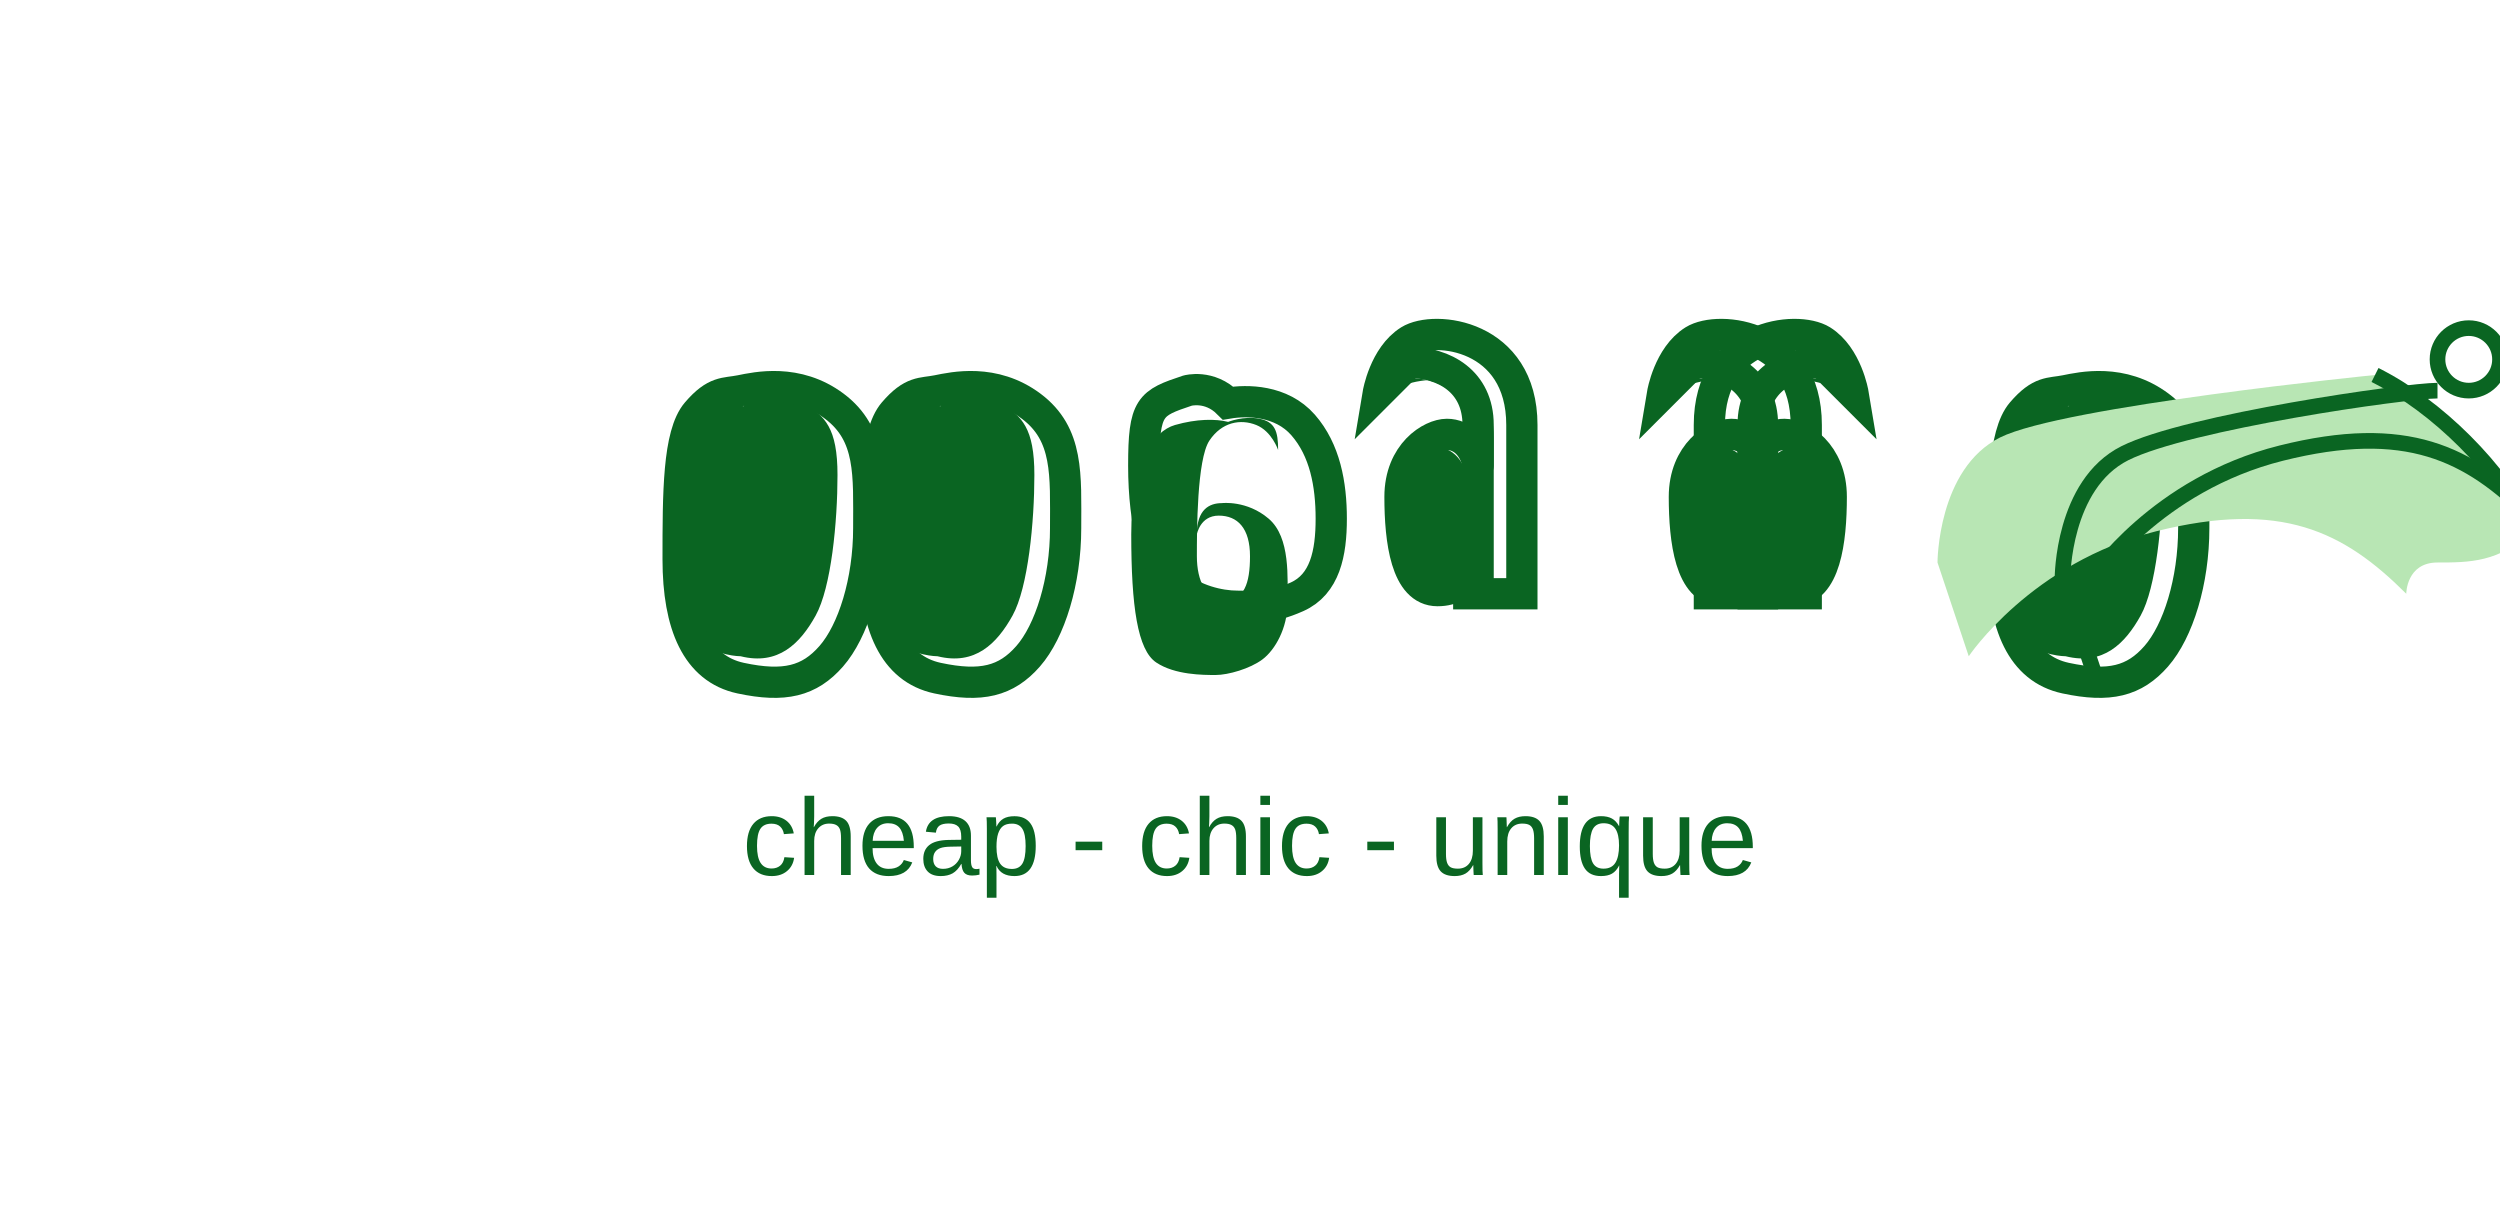
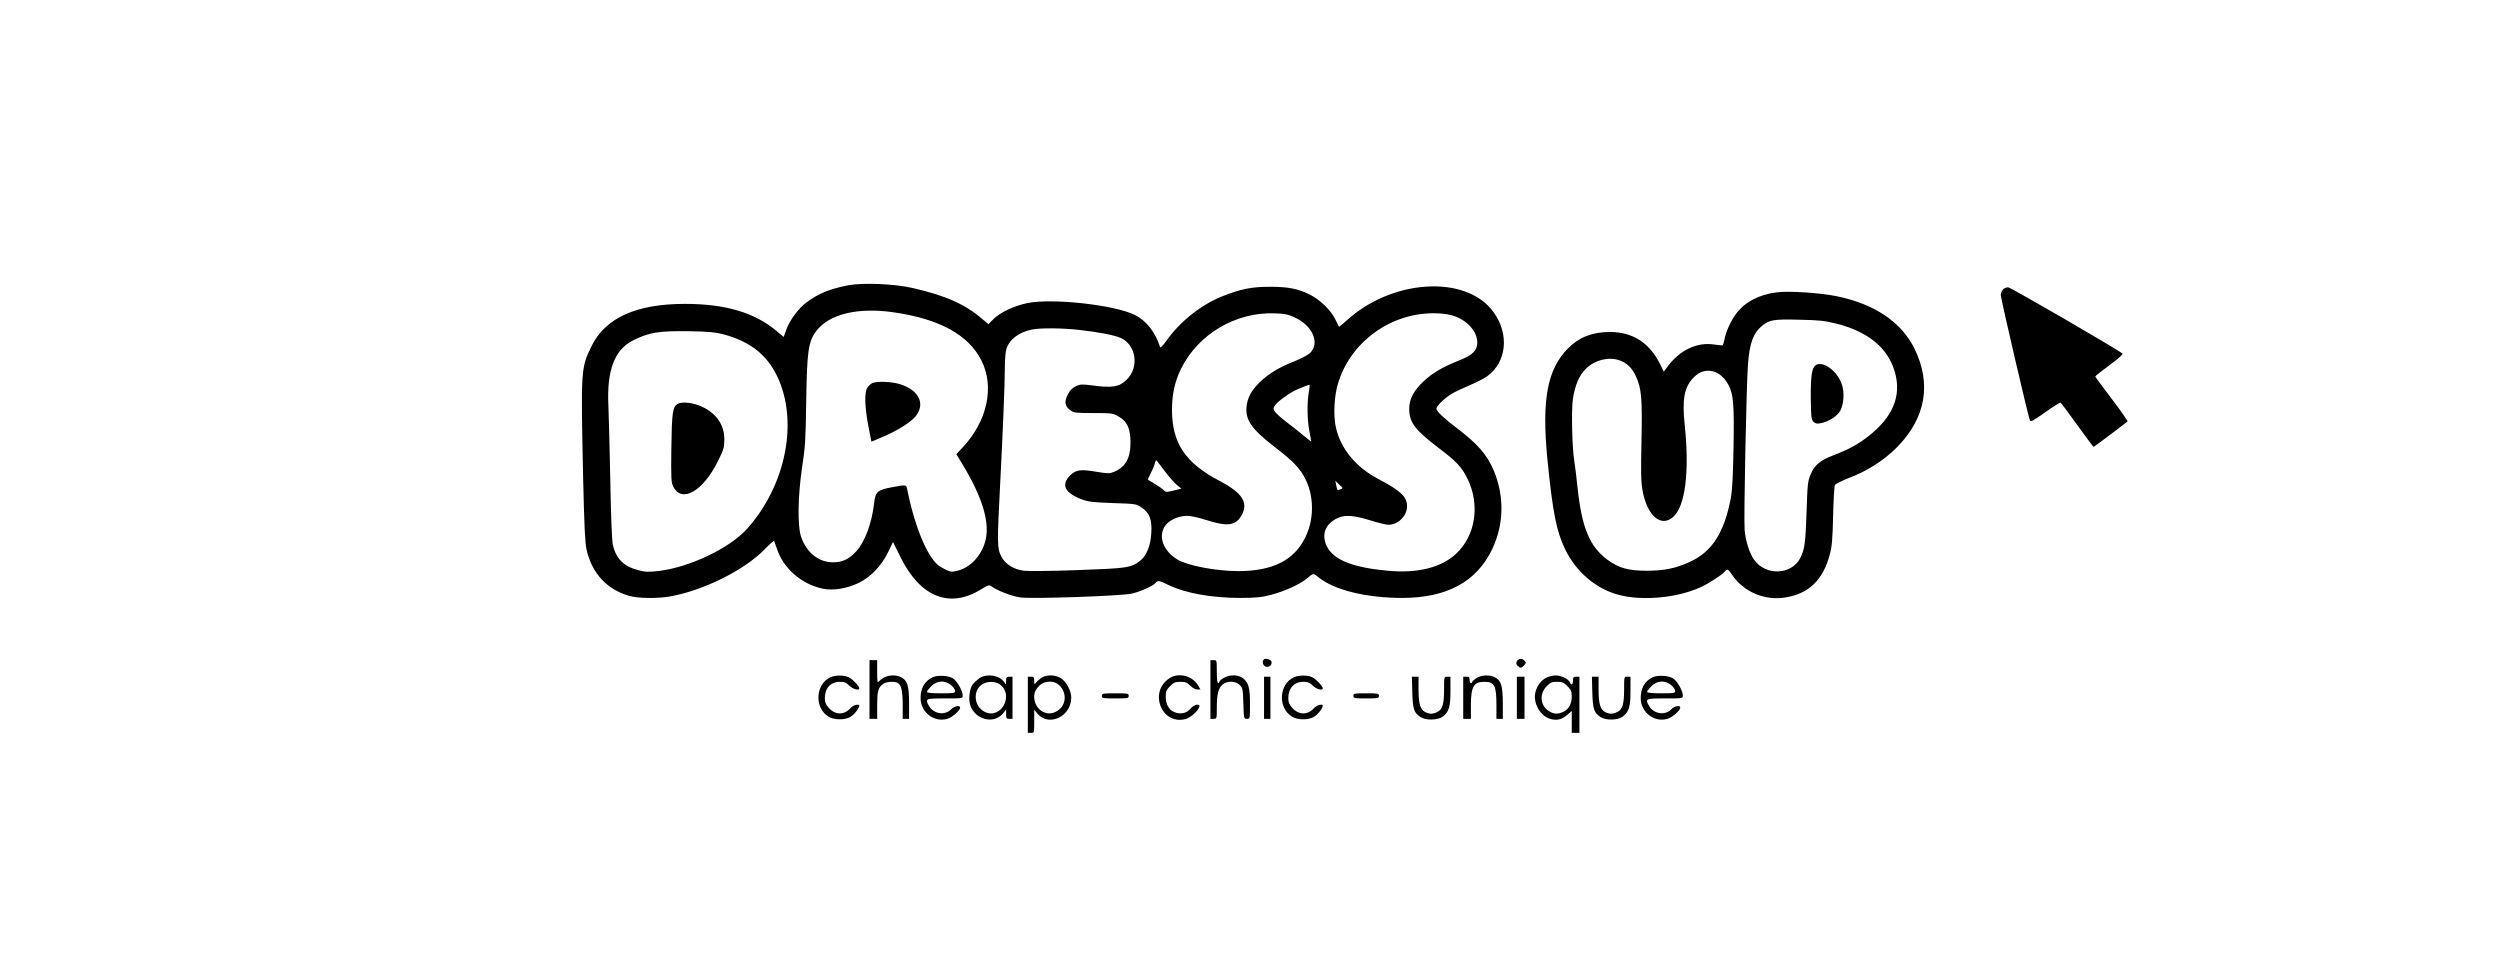
- <svg xmlns="http://www.w3.org/2000/svg" viewBox="0 0 800 390">
-   <g>
-     <path d="M238 130c0 0-9-2-13 3s-7 17-7 34 1 33 6 38 13 5 13 5c12 3 19-4 24-13s7-30 7-45-4-19-11-23-19-1-19 1z" fill="#0a6522" />
-     <path d="M237 125c5-1 18-4 30 5s11 22 11 39-5 33-12 41-15 10-29 7-20-17-20-38 0-40 6-47 9-6 14-7z" stroke="#0a6522" stroke-width="10" fill="none" />
-     <path d="M301 130c0 0-9-2-13 3s-7 17-7 34 1 33 6 38 13 5 13 5c12 3 19-4 24-13s7-30 7-45-4-19-11-23-19-1-19 1z" fill="#0a6522" />
-     <path d="M300 125c5-1 18-4 30 5s11 22 11 39-5 33-12 41-15 10-29 7-20-17-20-38 0-40 6-47 9-6 14-7z" stroke="#0a6522" stroke-width="10" fill="none" />
-     <path d="M393 135c-4-1-10-1-17 1s-14 12-14 35 2 37 8 41 15 4 19 4 11-2 15-5 8-10 8-18 1-21-6-27-15-5-15-5c-4 0-8 2-8 10 0 0 1-6 7-6s10 4 10 13-2 14-8 14-9-6-9-14 0-31 4-37 10-7 15-5 7 8 7 8c0-6-1-9-6-10s-10 1-10 1z" fill="#0a6522" />
-     <path d="M393 129c6-1 17-1 24 7s9 19 9 30-2 21-11 25-13 3-19 3-14-2-20-7-10-19-10-38 2-20 14-24c0 0 7-2 13 4z" stroke="#0a6522" stroke-width="10" fill="none" />
-     <path d="M437 127c0 0 5-6 14-6s18 4 18 17 0 13 0 13c0 0-2-8-10-8s-13 7-13 19 2 28 10 28 10-9 10-9v10h12v-51c0-10-4-14-11-17s-18-1-23 3-7 7-7 7v-6z" fill="#0a6522" />
-     <path d="M451 116c11 0 22 6 22 20s0 13 0 13c-1-6-5-10-10-10s-15 6-15 20 2 30 12 30 10-9 10-9v10h17v-54c0-29-28-32-36-27s-10 17-10 17l10-10z" stroke="#0a6522" stroke-width="10" fill="none" />
-     <path d="M528 127c0 0 5-6 14-6s18 4 18 17 0 13 0 13c0 0-2-8-10-8s-13 7-13 19 2 28 10 28 10-9 10-9v10h12v-51c0-10-4-14-11-17s-18-1-23 3-7 7-7 7v-6z" fill="#0a6522" />
-     <path d="M542 116c11 0 22 6 22 20s0 13 0 13c-1-6-5-10-10-10s-15 6-15 20 2 30 12 30 10-9 10-9v10h17v-54c0-29-28-32-36-27s-10 17-10 17l10-10z" stroke="#0a6522" stroke-width="10" fill="none" />
-     <path d="M597 127c0 0-5-6-14-6s-18 4-18 17 0 13 0 13c0 0 2-8 10-8s13 7 13 19-2 28-10 28-10-9-10-9v10h-12v-51c0-10 4-14 11-17s18-1 23 3 7 7 7 7v-6z" fill="#0a6522" />
-     <path d="M583 116c-11 0-22 6-22 20s0 13 0 13c1-6 5-10 10-10s15 6 15 20-2 30-12 30-10-9-10-9v10h-17v-54c0-29 28-32 36-27s10 17 10 17l-10-10z" stroke="#0a6522" stroke-width="10" fill="none" />
-     <path d="M662 130c0 0-9-2-13 3s-7 17-7 34 1 33 6 38 13 5 13 5c12 3 19-4 24-13s7-30 7-45-4-19-11-23-19-1-19 1z" fill="#0a6522" />
-     <path d="M661 125c5-1 18-4 30 5s11 22 11 39-5 33-12 41-15 10-29 7-20-17-20-38 0-40 6-47 9-6 14-7z" stroke="#0a6522" stroke-width="10" fill="none" />
-     <path d="M810 170c-10-20-30-40-50-50 0 0-100 10-120 20s-20 40-20 40l10 30c0 0 20-30 60-40s60 0 80 20c0 0 0-10 10-10s20 0 30-10z" fill="#b8e6b4" />
-     <path d="M810 170c-10-20-30-40-50-50" stroke="#0a6522" stroke-width="5" fill="none" />
-     <circle cx="790" cy="115" r="10" stroke="#0a6522" stroke-width="5" fill="none" />
-     <circle cx="820" cy="145" r="10" stroke="#0a6522" stroke-width="5" fill="none" />
-     <path d="M780 125c-10 0-80 10-100 20s-20 40-20 40l10 30" stroke="#0a6522" stroke-width="5" fill="none" />
-     <path d="M670 185c0 0 20-30 60-40s60 0 80 20" stroke="#0a6522" stroke-width="5" fill="none" />
-     <path d="M810 165c0 0 0-10 10-10s20 0 30-10" stroke="#0a6522" stroke-width="5" fill="none" />
-     <text x="400" y="280" font-family="Arial" font-size="35" text-anchor="middle" fill="#0a6522">cheap - chic - unique</text>
+ <svg xmlns="http://www.w3.org/2000/svg" version="1.0" width="1958pt" height="754pt" viewBox="0 0 1958 754" preserveAspectRatio="xMidYMid meet">
+   <g transform="translate(0,754) scale(0.1,-0.1)" fill="#000000" stroke="none">
+     <path d="M6645 5306 c-147 -29 -231 -63 -327 -133 -61 -44 -132 -139 -159 -213 l-21 -59 -59 49 c-171 143 -400 210 -714 210 -383 0 -625 -110 -733 -333 -83 -170 -83 -181 -65 -1027 9 -384 15 -511 27 -565 42 -184 157 -310 331 -361 70 -21 225 -23 325 -5 261 47 580 206 737 367 39 41 74 71 76 67 2 -5 12 -32 22 -61 49 -152 190 -276 356 -312 81 -18 192 0 285 45 94 46 180 136 231 243 l37 77 58 -117 c156 -317 388 -408 638 -250 43 27 57 32 70 23 46 -35 162 -80 230 -90 88 -13 791 11 875 30 63 14 166 60 184 82 18 23 30 22 99 -13 131 -65 340 -103 567 -103 128 1 164 4 246 26 98 26 213 78 265 119 64 52 58 51 100 17 124 -101 375 -162 659 -162 346 1 578 126 700 378 94 195 99 416 14 620 -52 124 -127 210 -299 340 -95 72 -150 125 -150 144 0 21 60 80 119 116 24 15 87 45 140 67 52 22 114 53 137 70 156 112 177 333 49 507 -214 291 -793 256 -1149 -70 -31 -28 -58 -50 -59 -48 -1 2 -15 30 -31 62 -34 69 -120 151 -196 189 -94 47 -171 62 -315 62 -142 0 -226 -17 -373 -75 -162 -64 -331 -198 -433 -343 -29 -40 -50 -63 -53 -55 -37 118 -109 209 -199 253 -162 79 -648 132 -842 92 -102 -21 -212 -73 -264 -125 l-40 -40 -46 39 c-135 117 -288 185 -550 245 -138 32 -390 42 -500 21z m354 -212 c360 -52 585 -176 687 -376 105 -207 47 -477 -148 -684 l-48 -51 51 -84 c157 -260 216 -462 174 -604 -32 -112 -119 -202 -216 -225 -48 -12 -53 -11 -107 16 -46 24 -66 42 -103 97 -70 106 -139 300 -184 525 -8 37 -4 37 -119 16 -114 -21 -130 -36 -140 -125 -17 -154 -72 -304 -140 -377 -57 -62 -108 -86 -181 -86 -113 -1 -210 77 -252 203 -28 87 -24 317 9 541 24 153 28 216 32 500 6 410 16 484 79 567 99 133 326 188 606 147z m3139 -39 c142 -64 203 -203 121 -281 -15 -14 -70 -43 -122 -64 -118 -46 -204 -98 -271 -164 -64 -62 -96 -121 -103 -190 -11 -102 39 -176 207 -306 139 -108 177 -144 223 -209 97 -141 110 -347 31 -508 -88 -181 -254 -265 -524 -266 -176 0 -401 43 -479 91 -109 67 -151 177 -99 259 28 46 105 83 174 83 30 0 90 -13 145 -31 177 -57 241 -47 288 44 47 95 -4 170 -176 260 -269 140 -374 297 -374 557 0 122 23 226 72 324 134 269 426 442 729 432 79 -2 106 -8 158 -31z m1259 7 c103 -39 173 -123 173 -205 0 -61 -35 -97 -135 -137 -136 -54 -213 -99 -283 -164 -80 -75 -115 -141 -115 -217 0 -107 43 -165 234 -310 141 -107 180 -150 225 -244 97 -202 59 -443 -93 -583 -116 -108 -303 -154 -536 -132 -277 26 -424 86 -476 193 -45 93 -9 179 91 222 58 24 126 18 248 -20 61 -19 126 -35 143 -35 77 0 147 69 147 145 0 74 -49 121 -224 213 -175 92 -293 234 -332 398 -24 101 -15 264 21 369 107 324 428 544 770 531 59 -2 108 -10 142 -24z m-2935 -107 c146 -17 262 -39 311 -60 126 -52 153 -232 49 -331 -58 -55 -111 -64 -272 -42 -79 10 -90 9 -126 -8 -28 -14 -46 -32 -62 -66 -28 -56 -22 -90 22 -122 25 -19 42 -21 179 -21 149 0 153 -1 201 -29 65 -38 89 -91 90 -201 1 -122 -39 -193 -128 -230 -36 -15 -46 -15 -139 0 -121 21 -160 16 -203 -26 -78 -75 -45 -141 94 -192 47 -17 90 -22 238 -27 177 -6 183 -6 224 -34 63 -41 84 -97 77 -202 -6 -100 -38 -179 -89 -217 -71 -54 -96 -58 -488 -72 -214 -8 -389 -9 -423 -5 -82 12 -144 52 -176 114 -31 61 -32 103 -8 561 22 425 37 793 37 920 0 55 5 117 11 138 21 76 98 136 202 156 69 14 243 12 379 -4z m-2797 -33 c207 -56 338 -157 420 -325 172 -354 71 -862 -238 -1203 -135 -148 -445 -296 -682 -325 -87 -10 -108 -10 -165 5 -116 30 -176 91 -201 202 -6 28 -15 241 -19 499 -5 248 -12 511 -15 585 -14 277 47 441 193 514 126 63 202 75 437 72 156 -3 204 -7 270 -24z m4585 -458 c-14 -86 -12 -211 5 -301 8 -43 15 -79 15 -81 0 -2 -24 16 -52 40 -29 25 -90 73 -135 107 -45 34 -89 73 -98 87 -14 21 -14 27 -1 47 19 29 98 88 155 117 45 22 114 49 118 46 2 -1 -2 -29 -7 -62z m-1126 -616 c32 -43 74 -90 93 -106 l36 -29 -62 -15 c-57 -14 -62 -13 -78 4 -9 10 -41 32 -70 49 -29 17 -53 32 -53 34 0 2 11 25 24 52 14 26 28 61 31 76 4 16 11 25 14 20 4 -4 33 -43 65 -85z m1375 -140 c-26 -10 -25 -11 -34 32 l-7 35 31 -30 c31 -29 31 -29 10 -37z" />
+     <path d="M6833 4540 c-12 -5 -30 -21 -40 -37 -24 -36 -21 -149 9 -305 l23 -117 92 39 c112 47 221 116 257 163 74 97 22 202 -125 248 -64 20 -177 25 -216 9z" />
+     <path d="M5310 4378 c-42 -22 -48 -65 -52 -349 -3 -238 -1 -268 15 -300 66 -132 232 -38 349 198 46 92 51 108 51 170 1 115 -62 206 -178 259 -64 30 -151 40 -185 22z" />
+     <path d="M15687 5272 c-10 -10 -17 -30 -17 -43 0 -26 215 -952 228 -981 6 -14 25 -4 120 63 62 44 116 78 121 75 5 -3 63 -82 131 -176 67 -93 124 -170 127 -170 4 0 235 174 265 199 4 3 -51 83 -122 176 -71 94 -130 173 -130 176 0 4 50 44 111 89 62 45 108 85 103 90 -32 29 -877 520 -897 520 -13 0 -31 -8 -40 -18z" />
+     <path d="M13912 5250 c-139 -19 -245 -75 -313 -165 -42 -55 -83 -145 -94 -208 -4 -20 -10 -39 -14 -41 -3 -2 -34 1 -68 6 -133 20 -269 -45 -364 -175 l-28 -38 -30 61 c-83 166 -215 250 -393 250 -138 -1 -241 -41 -328 -129 -162 -164 -206 -402 -161 -866 42 -421 71 -566 140 -709 87 -177 241 -308 419 -355 185 -49 455 -24 637 58 66 30 172 98 194 125 19 23 25 20 53 -21 91 -138 258 -210 423 -182 183 30 294 138 346 337 17 62 22 121 26 302 3 124 9 232 14 241 5 10 59 36 121 60 137 53 266 136 364 235 226 228 274 497 138 774 -103 208 -312 349 -609 410 -133 27 -377 43 -473 30z m468 -244 c254 -64 409 -193 462 -385 51 -185 -19 -351 -212 -500 -81 -63 -154 -102 -268 -146 -105 -39 -152 -78 -181 -150 -23 -55 -25 -79 -32 -295 -8 -241 -15 -294 -49 -360 -69 -135 -274 -142 -364 -11 -35 50 -64 144 -72 229 -8 84 14 1134 26 1299 13 170 43 248 115 305 55 43 89 49 285 44 158 -3 200 -8 290 -30z m-1699 -287 c59 -20 100 -59 130 -123 46 -98 52 -175 45 -511 -5 -242 -4 -316 8 -384 35 -199 144 -295 240 -210 95 83 129 354 91 717 -22 207 -4 303 72 378 87 88 210 58 273 -66 36 -71 43 -154 37 -483 -4 -226 -10 -336 -21 -397 -52 -272 -146 -420 -320 -500 -110 -51 -201 -70 -339 -70 -143 0 -219 21 -306 85 -141 104 -203 252 -236 570 -9 83 -20 177 -26 210 -16 96 -23 401 -10 481 17 109 48 182 102 236 68 68 174 95 260 67z" />
+     <path d="M14218 4678 c-28 -22 -37 -87 -36 -257 2 -147 4 -167 21 -184 15 -15 27 -17 55 -12 62 11 134 57 156 100 27 53 32 140 12 203 -36 108 -153 192 -208 150z" />
+     <path d="M9897 2374 c-13 -14 -7 -43 12 -53 24 -13 55 8 50 35 -4 19 -48 32 -62 18z" />
+     <path d="M11880 2361 c-7 -15 -6 -23 6 -35 19 -20 29 -20 48 0 19 19 20 26 4 42 -18 18 -46 14 -58 -7z" />
+     <path d="M6810 2140 l0 -230 30 0 30 0 0 106 c0 109 7 137 44 166 21 17 80 24 111 12 33 -13 45 -59 45 -174 l0 -110 25 0 25 0 0 121 c0 136 -13 180 -61 204 -57 30 -138 14 -176 -33 -11 -13 -13 1 -13 76 l0 92 -30 0 -30 0 0 -230z" />
+     <path d="M9480 2140 l0 -230 25 0 c25 0 25 1 25 88 0 106 13 155 47 182 38 30 103 27 134 -6 22 -24 24 -35 27 -145 4 -118 4 -119 28 -119 24 0 24 0 24 115 0 128 -11 169 -55 203 -36 29 -108 30 -152 2 -18 -11 -33 -24 -33 -30 0 -5 -4 -10 -10 -10 -6 0 -10 37 -10 90 0 89 0 90 -25 90 l-25 0 0 -230z" />
+     <path d="M6505 2236 c-119 -53 -129 -239 -16 -309 44 -26 122 -28 169 -3 29 15 72 68 72 89 0 17 -48 5 -68 -18 -49 -57 -121 -56 -171 1 -24 26 -31 44 -31 75 0 79 45 129 118 129 35 0 49 -6 74 -30 28 -28 78 -41 78 -21 0 16 -51 71 -81 86 -35 18 -104 19 -144 1z" />
+     <path d="M7305 2236 c-62 -28 -95 -85 -95 -163 0 -111 105 -193 209 -163 37 10 101 66 101 87 0 22 -45 14 -70 -12 -47 -50 -136 -38 -173 24 -35 59 -31 61 123 61 139 0 140 0 140 23 0 34 -41 108 -72 131 -34 25 -122 31 -163 12z m144 -62 c17 -14 31 -34 31 -45 0 -18 -8 -19 -110 -19 -73 0 -110 4 -110 11 0 6 15 26 34 45 45 45 108 48 155 8z" />
+     <path d="M7670 2228 c-18 -13 -42 -35 -53 -50 -24 -33 -33 -114 -18 -161 38 -114 184 -151 255 -66 l26 31 0 -36 c0 -32 3 -36 25 -36 l25 0 0 165 0 165 -25 0 c-21 0 -25 -5 -25 -32 0 -32 0 -32 -16 -10 -38 55 -135 69 -194 30z m160 -48 c115 -82 11 -277 -116 -216 -87 41 -98 169 -20 217 40 25 100 24 136 -1z" />
+     <path d="M8157 2232 c-15 -10 -34 -27 -42 -38 -14 -18 -14 -17 -15 14 0 27 -4 32 -25 32 l-25 0 0 -220 0 -220 25 0 c25 0 25 1 25 91 l0 91 25 -31 c89 -106 265 -23 265 125 0 53 -37 123 -79 151 -43 29 -114 31 -154 5z m137 -57 c70 -65 56 -172 -28 -211 -91 -44 -188 48 -162 152 4 15 21 40 38 56 41 38 112 40 152 3z" />
+     <path d="M9164 2231 c-172 -105 -69 -374 123 -322 38 11 94 60 106 94 11 30 -41 21 -69 -13 -31 -37 -78 -47 -127 -27 -44 19 -67 61 -67 123 0 39 5 51 34 80 29 29 41 34 81 34 38 0 52 -5 77 -30 17 -17 40 -30 55 -30 l25 0 -19 32 c-43 74 -148 102 -219 59z" />
+     <path d="M10135 2236 c-119 -53 -129 -239 -16 -309 44 -26 122 -28 169 -3 29 15 72 68 72 89 0 17 -48 5 -68 -18 -49 -57 -121 -56 -171 1 -24 26 -31 44 -31 75 0 79 45 129 118 129 35 0 49 -6 74 -30 28 -28 78 -41 78 -21 0 16 -51 71 -81 86 -35 18 -104 19 -144 1z" />
+     <path d="M11563 2229 c-18 -12 -33 -25 -33 -30 0 -5 -4 -9 -10 -9 -5 0 -10 11 -10 25 0 20 -5 25 -25 25 l-25 0 0 -165 0 -165 30 0 30 0 0 105 c0 146 22 185 104 185 81 0 96 -29 96 -180 l0 -110 25 0 25 0 0 121 c0 136 -13 180 -61 204 -41 22 -108 19 -146 -6z" />
+     <path d="M12110 2232 c-41 -20 -77 -70 -86 -120 -16 -84 42 -182 119 -203 51 -14 91 -4 133 33 l34 30 0 -86 0 -86 30 0 30 0 0 220 0 220 -25 0 c-21 0 -25 -5 -25 -30 0 -32 -14 -40 -24 -15 -9 26 -69 55 -111 55 -22 0 -56 -8 -75 -18z m166 -66 c29 -29 34 -41 34 -81 0 -57 -23 -100 -66 -120 -43 -20 -73 -19 -112 5 -70 43 -78 136 -17 197 28 28 40 33 80 33 40 0 52 -5 81 -34z" />
+     <path d="M12945 2236 c-62 -28 -95 -85 -95 -163 0 -111 105 -193 209 -163 37 10 101 66 101 87 0 22 -45 14 -70 -12 -47 -50 -136 -38 -173 24 -35 59 -31 61 123 61 139 0 140 0 140 23 0 34 -41 108 -72 131 -34 25 -122 31 -163 12z m144 -62 c17 -14 31 -34 31 -45 0 -18 -8 -19 -110 -19 -73 0 -110 4 -110 11 0 6 15 26 34 45 45 45 108 48 155 8z" />
+     <path d="M9900 2075 l0 -165 25 0 25 0 0 165 0 165 -25 0 -25 0 0 -165z" />
+     <path d="M11061 2117 c4 -133 13 -160 66 -194 39 -26 133 -24 170 3 51 37 63 77 63 202 l0 112 -25 0 c-25 0 -25 0 -25 -99 0 -115 -12 -156 -51 -176 -34 -18 -60 -19 -93 -4 -42 19 -56 65 -56 178 l0 101 -26 0 -26 0 3 -123z" />
+     <path d="M11880 2075 l0 -165 30 0 30 0 0 165 0 165 -30 0 -30 0 0 -165z" />
+     <path d="M12471 2117 c4 -133 13 -160 66 -194 39 -26 133 -24 170 3 51 37 63 77 63 202 l0 112 -25 0 c-25 0 -25 0 -25 -99 0 -115 -12 -156 -51 -176 -34 -18 -60 -19 -93 -4 -42 19 -56 65 -56 178 l0 101 -26 0 -26 0 3 -123z" />
+     <path d="M8630 2090 c0 -19 7 -20 105 -20 98 0 105 1 105 20 0 19 -7 20 -105 20 -98 0 -105 -1 -105 -20z" />
+     <path d="M10600 2090 c0 -19 7 -20 100 -20 93 0 100 1 100 20 0 19 -7 20 -100 20 -93 0 -100 -1 -100 -20z" />
  </g>
</svg>
